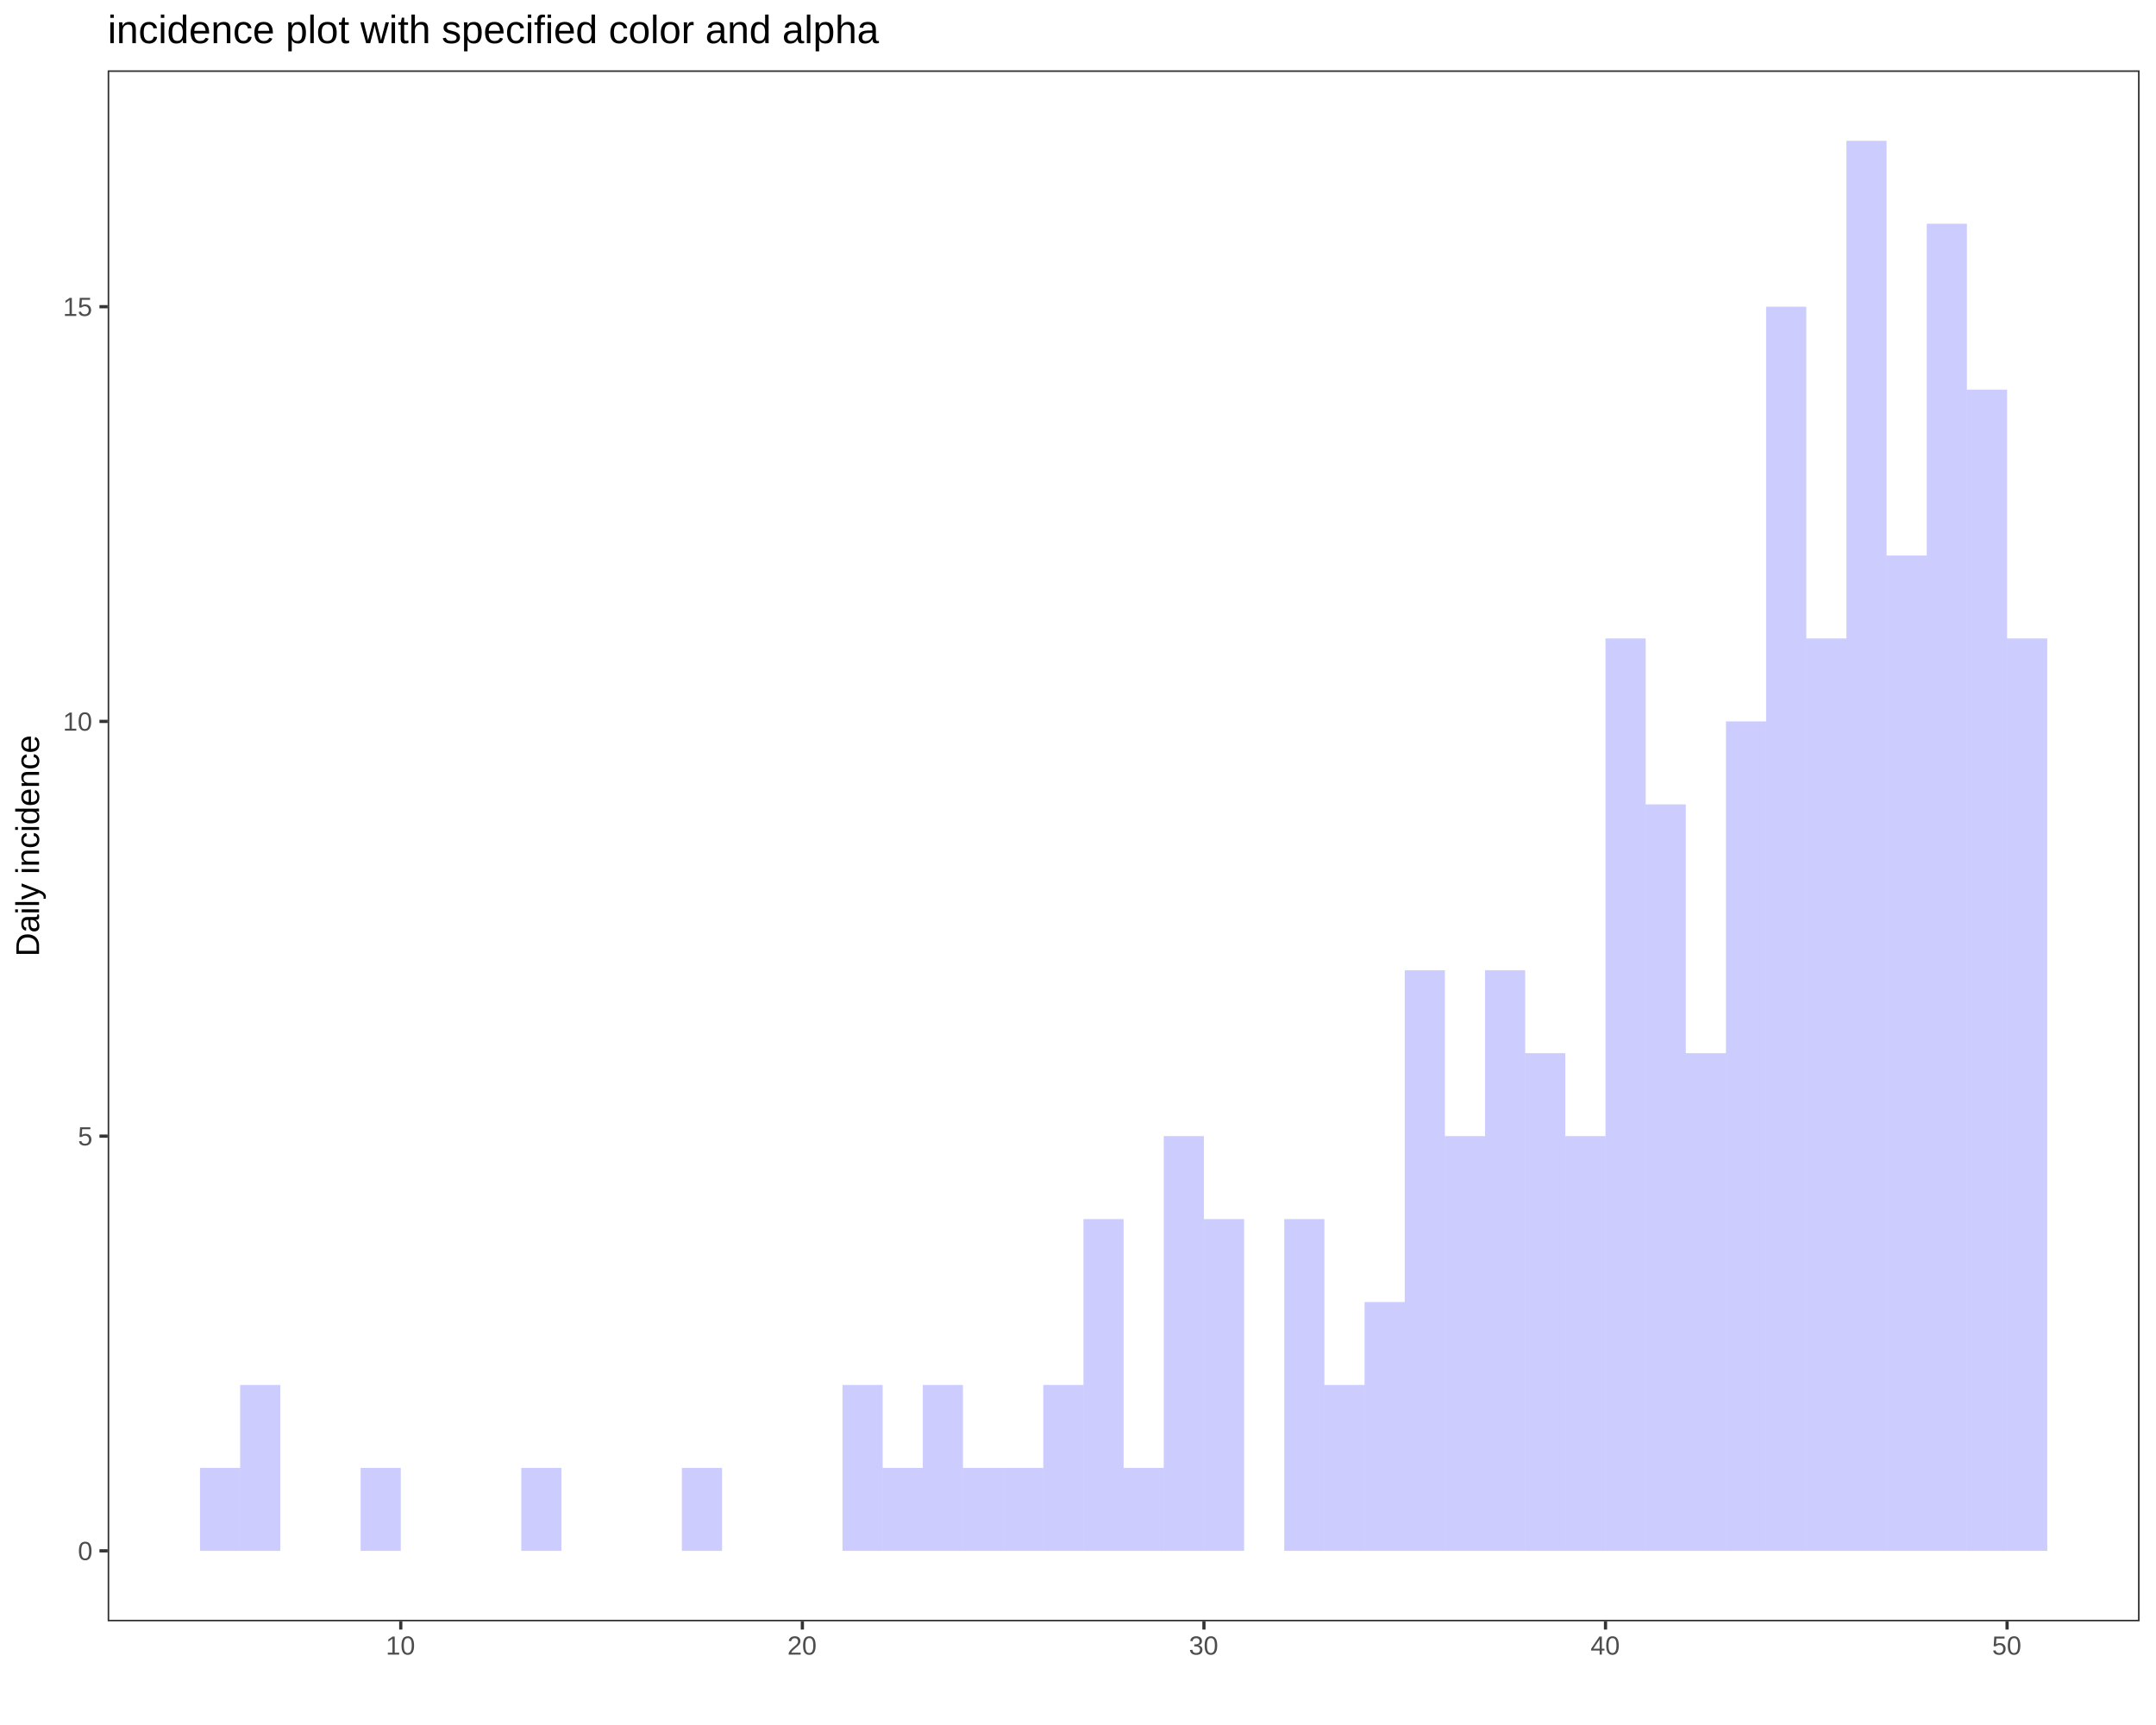
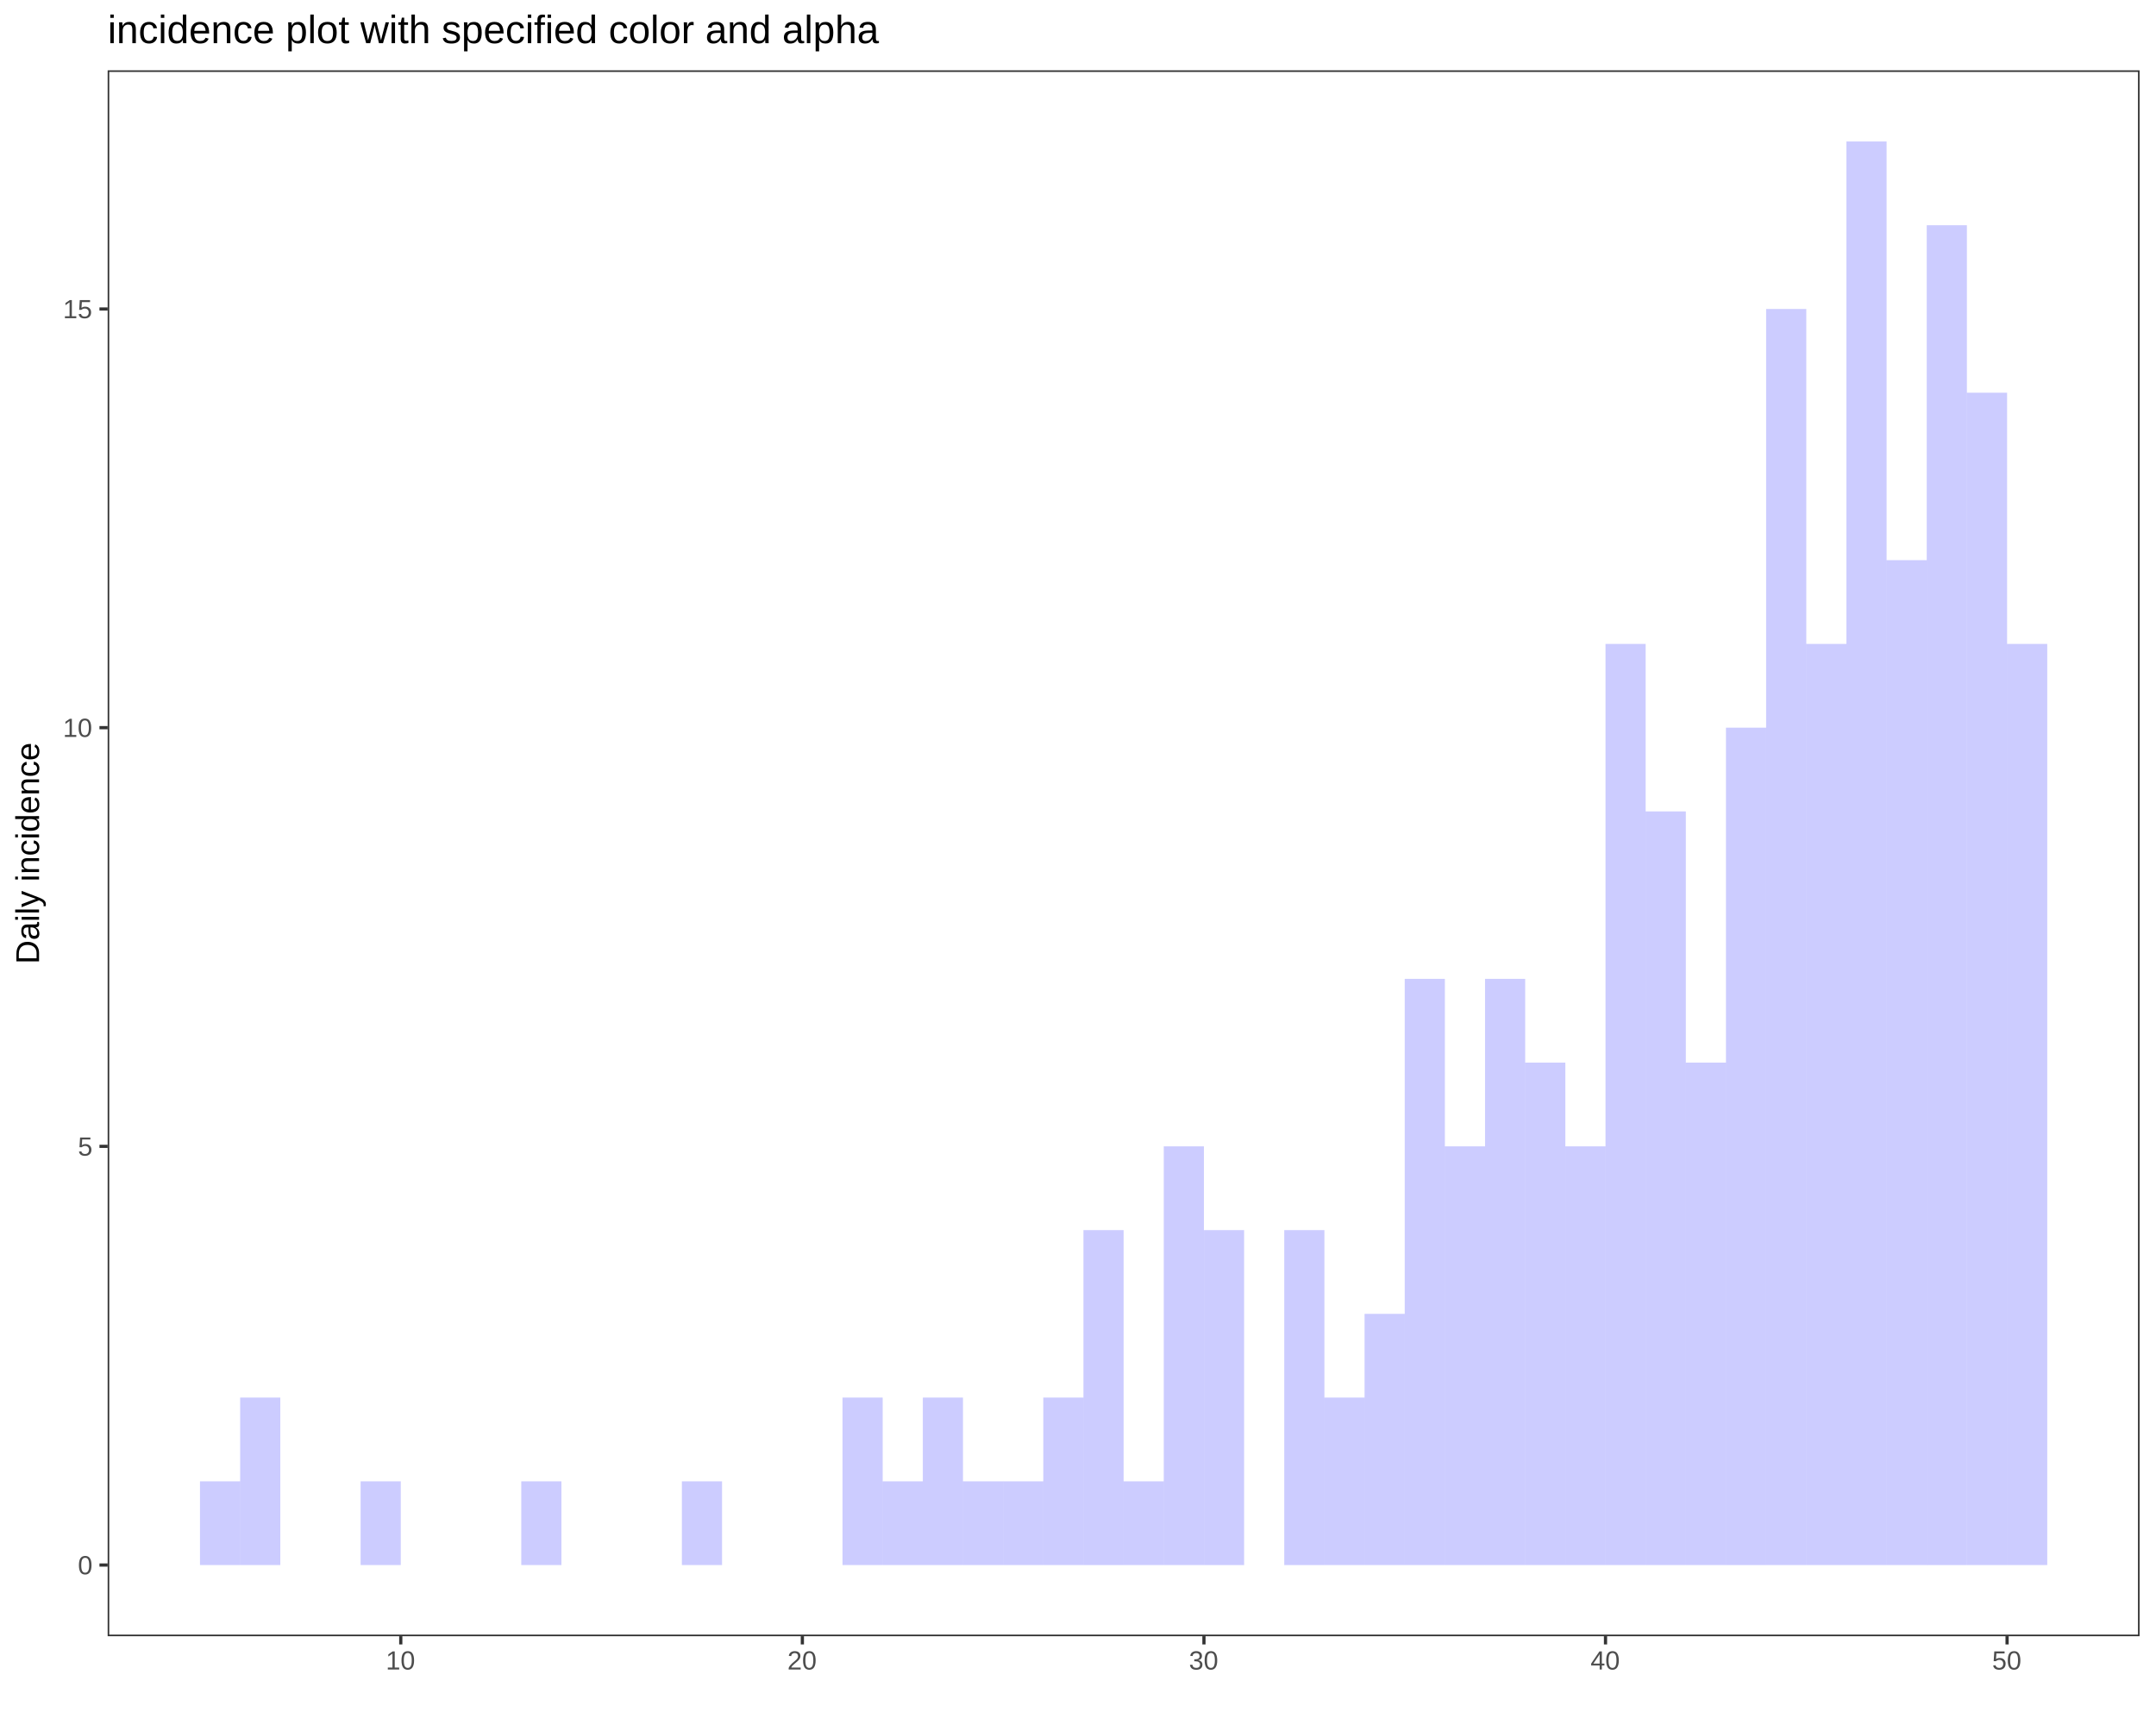
<svg xmlns="http://www.w3.org/2000/svg" viewBox="0 0 720.00 576.00">
  <defs>
    <style type="text/css">
    line, polyline, path, rect, circle {
      fill: none;
      stroke: #000000;
      stroke-linecap: round;
      stroke-linejoin: round;
      stroke-miterlimit: 10.00;
    }
  </style>
  </defs>
  <rect width="100%" height="100%" style="stroke: none; fill: #FFFFFF;" />
  <rect x="0.00" y="0.00" width="720.00" height="576.00" style="stroke-width: 1.07; stroke: #FFFFFF; fill: #FFFFFF;" />
  <defs>
-     <clipPath id="cpMzUuOTQ4fDcxNC41MjF8NTQxLjM5MXwyMy40NzY3">
-       <rect x="35.95" y="23.48" width="678.57" height="517.91" />
+     <clipPath id="cpMzUuOTQ4fDcxNC41MjF8NTQ2LjM2fDIzLjQ3Njc=">
+       <rect x="35.95" y="23.48" width="678.57" height="522.88" />
    </clipPath>
  </defs>
-   <rect x="35.95" y="23.48" width="678.57" height="517.91" style="stroke-width: 1.07; stroke: none; fill: #FFFFFF;" clip-path="url(#cpMzUuOTQ4fDcxNC41MjF8NTQxLjM5MXwyMy40NzY3)" />
-   <rect x="66.79" y="490.15" width="13.41" height="27.70" style="stroke-width: 1.07; stroke: none; stroke-linecap: butt; fill: #0000FF; fill-opacity: 0.20;" clip-path="url(#cpMzUuOTQ4fDcxNC41MjF8NTQxLjM5MXwyMy40NzY3)" />
-   <rect x="80.20" y="462.46" width="13.41" height="55.39" style="stroke-width: 1.07; stroke: none; stroke-linecap: butt; fill: #0000FF; fill-opacity: 0.20;" clip-path="url(#cpMzUuOTQ4fDcxNC41MjF8NTQxLjM5MXwyMy40NzY3)" />
-   <rect x="93.61" y="517.85" width="13.41" height="0.00" style="stroke-width: 1.07; stroke: none; stroke-linecap: butt; fill: #0000FF; fill-opacity: 0.20;" clip-path="url(#cpMzUuOTQ4fDcxNC41MjF8NTQxLjM5MXwyMy40NzY3)" />
-   <rect x="107.02" y="517.85" width="13.41" height="0.00" style="stroke-width: 1.07; stroke: none; stroke-linecap: butt; fill: #0000FF; fill-opacity: 0.20;" clip-path="url(#cpMzUuOTQ4fDcxNC41MjF8NTQxLjM5MXwyMy40NzY3)" />
-   <rect x="120.43" y="490.15" width="13.41" height="27.70" style="stroke-width: 1.07; stroke: none; stroke-linecap: butt; fill: #0000FF; fill-opacity: 0.20;" clip-path="url(#cpMzUuOTQ4fDcxNC41MjF8NTQxLjM5MXwyMy40NzY3)" />
-   <rect x="133.84" y="517.85" width="13.41" height="0.00" style="stroke-width: 1.07; stroke: none; stroke-linecap: butt; fill: #0000FF; fill-opacity: 0.20;" clip-path="url(#cpMzUuOTQ4fDcxNC41MjF8NTQxLjM5MXwyMy40NzY3)" />
-   <rect x="147.26" y="517.85" width="13.41" height="0.00" style="stroke-width: 1.07; stroke: none; stroke-linecap: butt; fill: #0000FF; fill-opacity: 0.20;" clip-path="url(#cpMzUuOTQ4fDcxNC41MjF8NTQxLjM5MXwyMy40NzY3)" />
-   <rect x="160.67" y="517.85" width="13.41" height="0.00" style="stroke-width: 1.07; stroke: none; stroke-linecap: butt; fill: #0000FF; fill-opacity: 0.20;" clip-path="url(#cpMzUuOTQ4fDcxNC41MjF8NTQxLjM5MXwyMy40NzY3)" />
-   <rect x="174.08" y="490.15" width="13.41" height="27.70" style="stroke-width: 1.07; stroke: none; stroke-linecap: butt; fill: #0000FF; fill-opacity: 0.20;" clip-path="url(#cpMzUuOTQ4fDcxNC41MjF8NTQxLjM5MXwyMy40NzY3)" />
-   <rect x="187.49" y="517.85" width="13.41" height="0.00" style="stroke-width: 1.07; stroke: none; stroke-linecap: butt; fill: #0000FF; fill-opacity: 0.20;" clip-path="url(#cpMzUuOTQ4fDcxNC41MjF8NTQxLjM5MXwyMy40NzY3)" />
-   <rect x="200.90" y="517.85" width="13.41" height="0.00" style="stroke-width: 1.07; stroke: none; stroke-linecap: butt; fill: #0000FF; fill-opacity: 0.20;" clip-path="url(#cpMzUuOTQ4fDcxNC41MjF8NTQxLjM5MXwyMy40NzY3)" />
-   <rect x="214.31" y="517.85" width="13.41" height="0.00" style="stroke-width: 1.07; stroke: none; stroke-linecap: butt; fill: #0000FF; fill-opacity: 0.20;" clip-path="url(#cpMzUuOTQ4fDcxNC41MjF8NTQxLjM5MXwyMy40NzY3)" />
-   <rect x="227.72" y="490.15" width="13.41" height="27.70" style="stroke-width: 1.07; stroke: none; stroke-linecap: butt; fill: #0000FF; fill-opacity: 0.20;" clip-path="url(#cpMzUuOTQ4fDcxNC41MjF8NTQxLjM5MXwyMy40NzY3)" />
-   <rect x="241.13" y="517.85" width="13.41" height="0.00" style="stroke-width: 1.07; stroke: none; stroke-linecap: butt; fill: #0000FF; fill-opacity: 0.20;" clip-path="url(#cpMzUuOTQ4fDcxNC41MjF8NTQxLjM5MXwyMy40NzY3)" />
-   <rect x="254.54" y="517.85" width="13.41" height="0.00" style="stroke-width: 1.07; stroke: none; stroke-linecap: butt; fill: #0000FF; fill-opacity: 0.20;" clip-path="url(#cpMzUuOTQ4fDcxNC41MjF8NTQxLjM5MXwyMy40NzY3)" />
-   <rect x="267.95" y="517.85" width="13.41" height="0.00" style="stroke-width: 1.07; stroke: none; stroke-linecap: butt; fill: #0000FF; fill-opacity: 0.20;" clip-path="url(#cpMzUuOTQ4fDcxNC41MjF8NTQxLjM5MXwyMy40NzY3)" />
-   <rect x="281.36" y="462.46" width="13.41" height="55.39" style="stroke-width: 1.07; stroke: none; stroke-linecap: butt; fill: #0000FF; fill-opacity: 0.20;" clip-path="url(#cpMzUuOTQ4fDcxNC41MjF8NTQxLjM5MXwyMy40NzY3)" />
-   <rect x="294.77" y="490.15" width="13.41" height="27.70" style="stroke-width: 1.07; stroke: none; stroke-linecap: butt; fill: #0000FF; fill-opacity: 0.20;" clip-path="url(#cpMzUuOTQ4fDcxNC41MjF8NTQxLjM5MXwyMy40NzY3)" />
-   <rect x="308.18" y="462.46" width="13.41" height="55.39" style="stroke-width: 1.07; stroke: none; stroke-linecap: butt; fill: #0000FF; fill-opacity: 0.20;" clip-path="url(#cpMzUuOTQ4fDcxNC41MjF8NTQxLjM5MXwyMy40NzY3)" />
-   <rect x="321.59" y="490.15" width="13.41" height="27.70" style="stroke-width: 1.07; stroke: none; stroke-linecap: butt; fill: #0000FF; fill-opacity: 0.20;" clip-path="url(#cpMzUuOTQ4fDcxNC41MjF8NTQxLjM5MXwyMy40NzY3)" />
-   <rect x="335.00" y="490.15" width="13.41" height="27.70" style="stroke-width: 1.07; stroke: none; stroke-linecap: butt; fill: #0000FF; fill-opacity: 0.20;" clip-path="url(#cpMzUuOTQ4fDcxNC41MjF8NTQxLjM5MXwyMy40NzY3)" />
-   <rect x="348.41" y="462.46" width="13.41" height="55.39" style="stroke-width: 1.07; stroke: none; stroke-linecap: butt; fill: #0000FF; fill-opacity: 0.20;" clip-path="url(#cpMzUuOTQ4fDcxNC41MjF8NTQxLjM5MXwyMy40NzY3)" />
-   <rect x="361.82" y="407.07" width="13.41" height="110.78" style="stroke-width: 1.07; stroke: none; stroke-linecap: butt; fill: #0000FF; fill-opacity: 0.20;" clip-path="url(#cpMzUuOTQ4fDcxNC41MjF8NTQxLjM5MXwyMy40NzY3)" />
-   <rect x="375.23" y="490.15" width="13.41" height="27.70" style="stroke-width: 1.07; stroke: none; stroke-linecap: butt; fill: #0000FF; fill-opacity: 0.20;" clip-path="url(#cpMzUuOTQ4fDcxNC41MjF8NTQxLjM5MXwyMy40NzY3)" />
-   <rect x="388.64" y="379.37" width="13.41" height="138.48" style="stroke-width: 1.07; stroke: none; stroke-linecap: butt; fill: #0000FF; fill-opacity: 0.20;" clip-path="url(#cpMzUuOTQ4fDcxNC41MjF8NTQxLjM5MXwyMy40NzY3)" />
-   <rect x="402.06" y="407.07" width="13.41" height="110.78" style="stroke-width: 1.07; stroke: none; stroke-linecap: butt; fill: #0000FF; fill-opacity: 0.20;" clip-path="url(#cpMzUuOTQ4fDcxNC41MjF8NTQxLjM5MXwyMy40NzY3)" />
-   <rect x="415.47" y="517.85" width="13.41" height="0.00" style="stroke-width: 1.07; stroke: none; stroke-linecap: butt; fill: #0000FF; fill-opacity: 0.20;" clip-path="url(#cpMzUuOTQ4fDcxNC41MjF8NTQxLjM5MXwyMy40NzY3)" />
-   <rect x="428.88" y="407.07" width="13.41" height="110.78" style="stroke-width: 1.07; stroke: none; stroke-linecap: butt; fill: #0000FF; fill-opacity: 0.20;" clip-path="url(#cpMzUuOTQ4fDcxNC41MjF8NTQxLjM5MXwyMy40NzY3)" />
-   <rect x="442.29" y="462.46" width="13.41" height="55.39" style="stroke-width: 1.07; stroke: none; stroke-linecap: butt; fill: #0000FF; fill-opacity: 0.20;" clip-path="url(#cpMzUuOTQ4fDcxNC41MjF8NTQxLjM5MXwyMy40NzY3)" />
-   <rect x="455.70" y="434.76" width="13.41" height="83.09" style="stroke-width: 1.07; stroke: none; stroke-linecap: butt; fill: #0000FF; fill-opacity: 0.20;" clip-path="url(#cpMzUuOTQ4fDcxNC41MjF8NTQxLjM5MXwyMy40NzY3)" />
-   <rect x="469.11" y="323.98" width="13.41" height="193.87" style="stroke-width: 1.07; stroke: none; stroke-linecap: butt; fill: #0000FF; fill-opacity: 0.20;" clip-path="url(#cpMzUuOTQ4fDcxNC41MjF8NTQxLjM5MXwyMy40NzY3)" />
-   <rect x="482.52" y="379.37" width="13.41" height="138.48" style="stroke-width: 1.07; stroke: none; stroke-linecap: butt; fill: #0000FF; fill-opacity: 0.20;" clip-path="url(#cpMzUuOTQ4fDcxNC41MjF8NTQxLjM5MXwyMy40NzY3)" />
-   <rect x="495.93" y="323.98" width="13.41" height="193.87" style="stroke-width: 1.07; stroke: none; stroke-linecap: butt; fill: #0000FF; fill-opacity: 0.20;" clip-path="url(#cpMzUuOTQ4fDcxNC41MjF8NTQxLjM5MXwyMy40NzY3)" />
-   <rect x="509.34" y="351.67" width="13.41" height="166.18" style="stroke-width: 1.07; stroke: none; stroke-linecap: butt; fill: #0000FF; fill-opacity: 0.20;" clip-path="url(#cpMzUuOTQ4fDcxNC41MjF8NTQxLjM5MXwyMy40NzY3)" />
-   <rect x="522.75" y="379.37" width="13.41" height="138.48" style="stroke-width: 1.07; stroke: none; stroke-linecap: butt; fill: #0000FF; fill-opacity: 0.20;" clip-path="url(#cpMzUuOTQ4fDcxNC41MjF8NTQxLjM5MXwyMy40NzY3)" />
-   <rect x="536.16" y="213.19" width="13.41" height="304.66" style="stroke-width: 1.07; stroke: none; stroke-linecap: butt; fill: #0000FF; fill-opacity: 0.20;" clip-path="url(#cpMzUuOTQ4fDcxNC41MjF8NTQxLjM5MXwyMy40NzY3)" />
-   <rect x="549.57" y="268.59" width="13.41" height="249.26" style="stroke-width: 1.07; stroke: none; stroke-linecap: butt; fill: #0000FF; fill-opacity: 0.20;" clip-path="url(#cpMzUuOTQ4fDcxNC41MjF8NTQxLjM5MXwyMy40NzY3)" />
-   <rect x="562.98" y="351.67" width="13.41" height="166.18" style="stroke-width: 1.07; stroke: none; stroke-linecap: butt; fill: #0000FF; fill-opacity: 0.20;" clip-path="url(#cpMzUuOTQ4fDcxNC41MjF8NTQxLjM5MXwyMy40NzY3)" />
-   <rect x="576.39" y="240.89" width="13.41" height="276.96" style="stroke-width: 1.07; stroke: none; stroke-linecap: butt; fill: #0000FF; fill-opacity: 0.20;" clip-path="url(#cpMzUuOTQ4fDcxNC41MjF8NTQxLjM5MXwyMy40NzY3)" />
-   <rect x="589.80" y="102.41" width="13.41" height="415.44" style="stroke-width: 1.07; stroke: none; stroke-linecap: butt; fill: #0000FF; fill-opacity: 0.20;" clip-path="url(#cpMzUuOTQ4fDcxNC41MjF8NTQxLjM5MXwyMy40NzY3)" />
-   <rect x="603.21" y="213.19" width="13.41" height="304.66" style="stroke-width: 1.07; stroke: none; stroke-linecap: butt; fill: #0000FF; fill-opacity: 0.20;" clip-path="url(#cpMzUuOTQ4fDcxNC41MjF8NTQxLjM5MXwyMy40NzY3)" />
-   <rect x="616.62" y="47.02" width="13.41" height="470.83" style="stroke-width: 1.07; stroke: none; stroke-linecap: butt; fill: #0000FF; fill-opacity: 0.20;" clip-path="url(#cpMzUuOTQ4fDcxNC41MjF8NTQxLjM5MXwyMy40NzY3)" />
-   <rect x="630.03" y="185.50" width="13.41" height="332.35" style="stroke-width: 1.07; stroke: none; stroke-linecap: butt; fill: #0000FF; fill-opacity: 0.20;" clip-path="url(#cpMzUuOTQ4fDcxNC41MjF8NTQxLjM5MXwyMy40NzY3)" />
-   <rect x="643.44" y="74.71" width="13.41" height="443.14" style="stroke-width: 1.07; stroke: none; stroke-linecap: butt; fill: #0000FF; fill-opacity: 0.20;" clip-path="url(#cpMzUuOTQ4fDcxNC41MjF8NTQxLjM5MXwyMy40NzY3)" />
-   <rect x="656.86" y="130.11" width="13.41" height="387.74" style="stroke-width: 1.07; stroke: none; stroke-linecap: butt; fill: #0000FF; fill-opacity: 0.20;" clip-path="url(#cpMzUuOTQ4fDcxNC41MjF8NTQxLjM5MXwyMy40NzY3)" />
-   <rect x="670.27" y="213.19" width="13.41" height="304.66" style="stroke-width: 1.07; stroke: none; stroke-linecap: butt; fill: #0000FF; fill-opacity: 0.20;" clip-path="url(#cpMzUuOTQ4fDcxNC41MjF8NTQxLjM5MXwyMy40NzY3)" />
-   <rect x="35.95" y="23.48" width="678.57" height="517.91" style="stroke-width: 1.07; stroke: #333333;" clip-path="url(#cpMzUuOTQ4fDcxNC41MjF8NTQxLjM5MXwyMy40NzY3)" />
+   <rect x="35.95" y="23.48" width="678.57" height="522.88" style="stroke-width: 1.07; stroke: none; fill: #FFFFFF;" clip-path="url(#cpMzUuOTQ4fDcxNC41MjF8NTQ2LjM2fDIzLjQ3Njc=)" />
+   <rect x="66.79" y="494.63" width="13.41" height="27.96" style="stroke-width: 1.07; stroke: none; stroke-linecap: butt; fill: #0000FF; fill-opacity: 0.20;" clip-path="url(#cpMzUuOTQ4fDcxNC41MjF8NTQ2LjM2fDIzLjQ3Njc=)" />
+   <rect x="80.20" y="466.67" width="13.41" height="55.92" style="stroke-width: 1.07; stroke: none; stroke-linecap: butt; fill: #0000FF; fill-opacity: 0.20;" clip-path="url(#cpMzUuOTQ4fDcxNC41MjF8NTQ2LjM2fDIzLjQ3Njc=)" />
+   <rect x="93.61" y="522.59" width="13.41" height="0.00" style="stroke-width: 1.07; stroke: none; stroke-linecap: butt; fill: #0000FF; fill-opacity: 0.20;" clip-path="url(#cpMzUuOTQ4fDcxNC41MjF8NTQ2LjM2fDIzLjQ3Njc=)" />
+   <rect x="107.02" y="522.59" width="13.41" height="0.00" style="stroke-width: 1.07; stroke: none; stroke-linecap: butt; fill: #0000FF; fill-opacity: 0.20;" clip-path="url(#cpMzUuOTQ4fDcxNC41MjF8NTQ2LjM2fDIzLjQ3Njc=)" />
+   <rect x="120.43" y="494.63" width="13.41" height="27.96" style="stroke-width: 1.07; stroke: none; stroke-linecap: butt; fill: #0000FF; fill-opacity: 0.20;" clip-path="url(#cpMzUuOTQ4fDcxNC41MjF8NTQ2LjM2fDIzLjQ3Njc=)" />
+   <rect x="133.84" y="522.59" width="13.41" height="0.00" style="stroke-width: 1.07; stroke: none; stroke-linecap: butt; fill: #0000FF; fill-opacity: 0.20;" clip-path="url(#cpMzUuOTQ4fDcxNC41MjF8NTQ2LjM2fDIzLjQ3Njc=)" />
+   <rect x="147.26" y="522.59" width="13.41" height="0.00" style="stroke-width: 1.07; stroke: none; stroke-linecap: butt; fill: #0000FF; fill-opacity: 0.20;" clip-path="url(#cpMzUuOTQ4fDcxNC41MjF8NTQ2LjM2fDIzLjQ3Njc=)" />
+   <rect x="160.67" y="522.59" width="13.41" height="0.00" style="stroke-width: 1.07; stroke: none; stroke-linecap: butt; fill: #0000FF; fill-opacity: 0.20;" clip-path="url(#cpMzUuOTQ4fDcxNC41MjF8NTQ2LjM2fDIzLjQ3Njc=)" />
+   <rect x="174.08" y="494.63" width="13.41" height="27.96" style="stroke-width: 1.07; stroke: none; stroke-linecap: butt; fill: #0000FF; fill-opacity: 0.20;" clip-path="url(#cpMzUuOTQ4fDcxNC41MjF8NTQ2LjM2fDIzLjQ3Njc=)" />
+   <rect x="187.49" y="522.59" width="13.41" height="0.00" style="stroke-width: 1.07; stroke: none; stroke-linecap: butt; fill: #0000FF; fill-opacity: 0.20;" clip-path="url(#cpMzUuOTQ4fDcxNC41MjF8NTQ2LjM2fDIzLjQ3Njc=)" />
+   <rect x="200.90" y="522.59" width="13.41" height="0.00" style="stroke-width: 1.07; stroke: none; stroke-linecap: butt; fill: #0000FF; fill-opacity: 0.20;" clip-path="url(#cpMzUuOTQ4fDcxNC41MjF8NTQ2LjM2fDIzLjQ3Njc=)" />
+   <rect x="214.31" y="522.59" width="13.41" height="0.00" style="stroke-width: 1.07; stroke: none; stroke-linecap: butt; fill: #0000FF; fill-opacity: 0.20;" clip-path="url(#cpMzUuOTQ4fDcxNC41MjF8NTQ2LjM2fDIzLjQ3Njc=)" />
+   <rect x="227.72" y="494.63" width="13.41" height="27.96" style="stroke-width: 1.07; stroke: none; stroke-linecap: butt; fill: #0000FF; fill-opacity: 0.20;" clip-path="url(#cpMzUuOTQ4fDcxNC41MjF8NTQ2LjM2fDIzLjQ3Njc=)" />
+   <rect x="241.13" y="522.59" width="13.41" height="0.00" style="stroke-width: 1.07; stroke: none; stroke-linecap: butt; fill: #0000FF; fill-opacity: 0.20;" clip-path="url(#cpMzUuOTQ4fDcxNC41MjF8NTQ2LjM2fDIzLjQ3Njc=)" />
+   <rect x="254.54" y="522.59" width="13.41" height="0.00" style="stroke-width: 1.07; stroke: none; stroke-linecap: butt; fill: #0000FF; fill-opacity: 0.20;" clip-path="url(#cpMzUuOTQ4fDcxNC41MjF8NTQ2LjM2fDIzLjQ3Njc=)" />
+   <rect x="267.95" y="522.59" width="13.41" height="0.00" style="stroke-width: 1.07; stroke: none; stroke-linecap: butt; fill: #0000FF; fill-opacity: 0.20;" clip-path="url(#cpMzUuOTQ4fDcxNC41MjF8NTQ2LjM2fDIzLjQ3Njc=)" />
+   <rect x="281.36" y="466.67" width="13.41" height="55.92" style="stroke-width: 1.07; stroke: none; stroke-linecap: butt; fill: #0000FF; fill-opacity: 0.20;" clip-path="url(#cpMzUuOTQ4fDcxNC41MjF8NTQ2LjM2fDIzLjQ3Njc=)" />
+   <rect x="294.77" y="494.63" width="13.41" height="27.96" style="stroke-width: 1.07; stroke: none; stroke-linecap: butt; fill: #0000FF; fill-opacity: 0.20;" clip-path="url(#cpMzUuOTQ4fDcxNC41MjF8NTQ2LjM2fDIzLjQ3Njc=)" />
+   <rect x="308.18" y="466.67" width="13.41" height="55.92" style="stroke-width: 1.07; stroke: none; stroke-linecap: butt; fill: #0000FF; fill-opacity: 0.20;" clip-path="url(#cpMzUuOTQ4fDcxNC41MjF8NTQ2LjM2fDIzLjQ3Njc=)" />
+   <rect x="321.59" y="494.63" width="13.41" height="27.96" style="stroke-width: 1.07; stroke: none; stroke-linecap: butt; fill: #0000FF; fill-opacity: 0.20;" clip-path="url(#cpMzUuOTQ4fDcxNC41MjF8NTQ2LjM2fDIzLjQ3Njc=)" />
+   <rect x="335.00" y="494.63" width="13.41" height="27.96" style="stroke-width: 1.07; stroke: none; stroke-linecap: butt; fill: #0000FF; fill-opacity: 0.20;" clip-path="url(#cpMzUuOTQ4fDcxNC41MjF8NTQ2LjM2fDIzLjQ3Njc=)" />
+   <rect x="348.41" y="466.67" width="13.41" height="55.92" style="stroke-width: 1.07; stroke: none; stroke-linecap: butt; fill: #0000FF; fill-opacity: 0.20;" clip-path="url(#cpMzUuOTQ4fDcxNC41MjF8NTQ2LjM2fDIzLjQ3Njc=)" />
+   <rect x="361.82" y="410.75" width="13.41" height="111.85" style="stroke-width: 1.07; stroke: none; stroke-linecap: butt; fill: #0000FF; fill-opacity: 0.20;" clip-path="url(#cpMzUuOTQ4fDcxNC41MjF8NTQ2LjM2fDIzLjQ3Njc=)" />
+   <rect x="375.23" y="494.63" width="13.41" height="27.96" style="stroke-width: 1.07; stroke: none; stroke-linecap: butt; fill: #0000FF; fill-opacity: 0.20;" clip-path="url(#cpMzUuOTQ4fDcxNC41MjF8NTQ2LjM2fDIzLjQ3Njc=)" />
+   <rect x="388.64" y="382.78" width="13.41" height="139.81" style="stroke-width: 1.07; stroke: none; stroke-linecap: butt; fill: #0000FF; fill-opacity: 0.20;" clip-path="url(#cpMzUuOTQ4fDcxNC41MjF8NTQ2LjM2fDIzLjQ3Njc=)" />
+   <rect x="402.06" y="410.75" width="13.41" height="111.85" style="stroke-width: 1.07; stroke: none; stroke-linecap: butt; fill: #0000FF; fill-opacity: 0.20;" clip-path="url(#cpMzUuOTQ4fDcxNC41MjF8NTQ2LjM2fDIzLjQ3Njc=)" />
+   <rect x="415.47" y="522.59" width="13.41" height="0.00" style="stroke-width: 1.07; stroke: none; stroke-linecap: butt; fill: #0000FF; fill-opacity: 0.20;" clip-path="url(#cpMzUuOTQ4fDcxNC41MjF8NTQ2LjM2fDIzLjQ3Njc=)" />
+   <rect x="428.88" y="410.75" width="13.41" height="111.85" style="stroke-width: 1.07; stroke: none; stroke-linecap: butt; fill: #0000FF; fill-opacity: 0.20;" clip-path="url(#cpMzUuOTQ4fDcxNC41MjF8NTQ2LjM2fDIzLjQ3Njc=)" />
+   <rect x="442.29" y="466.67" width="13.41" height="55.92" style="stroke-width: 1.07; stroke: none; stroke-linecap: butt; fill: #0000FF; fill-opacity: 0.20;" clip-path="url(#cpMzUuOTQ4fDcxNC41MjF8NTQ2LjM2fDIzLjQ3Njc=)" />
+   <rect x="455.70" y="438.71" width="13.41" height="83.88" style="stroke-width: 1.07; stroke: none; stroke-linecap: butt; fill: #0000FF; fill-opacity: 0.20;" clip-path="url(#cpMzUuOTQ4fDcxNC41MjF8NTQ2LjM2fDIzLjQ3Njc=)" />
+   <rect x="469.11" y="326.86" width="13.41" height="195.73" style="stroke-width: 1.07; stroke: none; stroke-linecap: butt; fill: #0000FF; fill-opacity: 0.20;" clip-path="url(#cpMzUuOTQ4fDcxNC41MjF8NTQ2LjM2fDIzLjQ3Njc=)" />
+   <rect x="482.52" y="382.78" width="13.41" height="139.81" style="stroke-width: 1.07; stroke: none; stroke-linecap: butt; fill: #0000FF; fill-opacity: 0.20;" clip-path="url(#cpMzUuOTQ4fDcxNC41MjF8NTQ2LjM2fDIzLjQ3Njc=)" />
+   <rect x="495.93" y="326.86" width="13.41" height="195.73" style="stroke-width: 1.07; stroke: none; stroke-linecap: butt; fill: #0000FF; fill-opacity: 0.20;" clip-path="url(#cpMzUuOTQ4fDcxNC41MjF8NTQ2LjM2fDIzLjQ3Njc=)" />
+   <rect x="509.34" y="354.82" width="13.41" height="167.77" style="stroke-width: 1.07; stroke: none; stroke-linecap: butt; fill: #0000FF; fill-opacity: 0.20;" clip-path="url(#cpMzUuOTQ4fDcxNC41MjF8NTQ2LjM2fDIzLjQ3Njc=)" />
+   <rect x="522.75" y="382.78" width="13.41" height="139.81" style="stroke-width: 1.07; stroke: none; stroke-linecap: butt; fill: #0000FF; fill-opacity: 0.20;" clip-path="url(#cpMzUuOTQ4fDcxNC41MjF8NTQ2LjM2fDIzLjQ3Njc=)" />
+   <rect x="536.16" y="215.01" width="13.41" height="307.58" style="stroke-width: 1.07; stroke: none; stroke-linecap: butt; fill: #0000FF; fill-opacity: 0.20;" clip-path="url(#cpMzUuOTQ4fDcxNC41MjF8NTQ2LjM2fDIzLjQ3Njc=)" />
+   <rect x="549.57" y="270.94" width="13.41" height="251.65" style="stroke-width: 1.07; stroke: none; stroke-linecap: butt; fill: #0000FF; fill-opacity: 0.20;" clip-path="url(#cpMzUuOTQ4fDcxNC41MjF8NTQ2LjM2fDIzLjQ3Njc=)" />
+   <rect x="562.98" y="354.82" width="13.41" height="167.77" style="stroke-width: 1.07; stroke: none; stroke-linecap: butt; fill: #0000FF; fill-opacity: 0.20;" clip-path="url(#cpMzUuOTQ4fDcxNC41MjF8NTQ2LjM2fDIzLjQ3Njc=)" />
+   <rect x="576.39" y="242.98" width="13.41" height="279.62" style="stroke-width: 1.07; stroke: none; stroke-linecap: butt; fill: #0000FF; fill-opacity: 0.20;" clip-path="url(#cpMzUuOTQ4fDcxNC41MjF8NTQ2LjM2fDIzLjQ3Njc=)" />
+   <rect x="589.80" y="103.17" width="13.41" height="419.42" style="stroke-width: 1.07; stroke: none; stroke-linecap: butt; fill: #0000FF; fill-opacity: 0.20;" clip-path="url(#cpMzUuOTQ4fDcxNC41MjF8NTQ2LjM2fDIzLjQ3Njc=)" />
+   <rect x="603.21" y="215.01" width="13.41" height="307.58" style="stroke-width: 1.07; stroke: none; stroke-linecap: butt; fill: #0000FF; fill-opacity: 0.20;" clip-path="url(#cpMzUuOTQ4fDcxNC41MjF8NTQ2LjM2fDIzLjQ3Njc=)" />
+   <rect x="616.62" y="47.24" width="13.41" height="475.35" style="stroke-width: 1.07; stroke: none; stroke-linecap: butt; fill: #0000FF; fill-opacity: 0.20;" clip-path="url(#cpMzUuOTQ4fDcxNC41MjF8NTQ2LjM2fDIzLjQ3Njc=)" />
+   <rect x="630.03" y="187.05" width="13.41" height="335.54" style="stroke-width: 1.07; stroke: none; stroke-linecap: butt; fill: #0000FF; fill-opacity: 0.20;" clip-path="url(#cpMzUuOTQ4fDcxNC41MjF8NTQ2LjM2fDIzLjQ3Njc=)" />
+   <rect x="643.44" y="75.21" width="13.41" height="447.39" style="stroke-width: 1.07; stroke: none; stroke-linecap: butt; fill: #0000FF; fill-opacity: 0.20;" clip-path="url(#cpMzUuOTQ4fDcxNC41MjF8NTQ2LjM2fDIzLjQ3Njc=)" />
+   <rect x="656.86" y="131.13" width="13.41" height="391.46" style="stroke-width: 1.07; stroke: none; stroke-linecap: butt; fill: #0000FF; fill-opacity: 0.20;" clip-path="url(#cpMzUuOTQ4fDcxNC41MjF8NTQ2LjM2fDIzLjQ3Njc=)" />
+   <rect x="670.27" y="215.01" width="13.41" height="307.58" style="stroke-width: 1.07; stroke: none; stroke-linecap: butt; fill: #0000FF; fill-opacity: 0.20;" clip-path="url(#cpMzUuOTQ4fDcxNC41MjF8NTQ2LjM2fDIzLjQ3Njc=)" />
+   <rect x="35.95" y="23.48" width="678.57" height="522.88" style="stroke-width: 1.07; stroke: #333333;" clip-path="url(#cpMzUuOTQ4fDcxNC41MjF8NTQ2LjM2fDIzLjQ3Njc=)" />
  <defs>
    <clipPath id="cpMHw3MjB8NTc2fDA=">
      <rect x="0.00" y="0.00" width="720.00" height="576.00" />
    </clipPath>
  </defs>
  <g clip-path="url(#cpMHw3MjB8NTc2fDA=)">
-     <text x="26.01" y="520.94" style="font-size: 8.80px; fill: #4D4D4D; font-family: Liberation Sans;" textLength="5.01px" lengthAdjust="spacingAndGlyphs">0</text>
+     <text x="26.01" y="525.69" style="font-size: 8.80px; fill: #4D4D4D; font-family: Liberation Sans;" textLength="5.01px" lengthAdjust="spacingAndGlyphs">0</text>
  </g>
  <g clip-path="url(#cpMHw3MjB8NTc2fDA=)">
-     <text x="26.01" y="382.46" style="font-size: 8.80px; fill: #4D4D4D; font-family: Liberation Sans;" textLength="5.01px" lengthAdjust="spacingAndGlyphs">5</text>
+     <text x="26.01" y="385.88" style="font-size: 8.80px; fill: #4D4D4D; font-family: Liberation Sans;" textLength="5.01px" lengthAdjust="spacingAndGlyphs">5</text>
  </g>
  <g clip-path="url(#cpMHw3MjB8NTc2fDA=)">
-     <text x="21.01" y="243.98" style="font-size: 8.80px; fill: #4D4D4D; font-family: Liberation Sans;" textLength="10.01px" lengthAdjust="spacingAndGlyphs">10</text>
+     <text x="21.01" y="246.07" style="font-size: 8.80px; fill: #4D4D4D; font-family: Liberation Sans;" textLength="10.01px" lengthAdjust="spacingAndGlyphs">10</text>
  </g>
  <g clip-path="url(#cpMHw3MjB8NTc2fDA=)">
-     <text x="21.01" y="105.50" style="font-size: 8.80px; fill: #4D4D4D; font-family: Liberation Sans;" textLength="10.01px" lengthAdjust="spacingAndGlyphs">15</text>
+     <text x="21.01" y="106.26" style="font-size: 8.80px; fill: #4D4D4D; font-family: Liberation Sans;" textLength="10.01px" lengthAdjust="spacingAndGlyphs">15</text>
  </g>
-   <polyline points="33.21,517.85 35.95,517.85 " style="stroke-width: 1.07; stroke: #333333; stroke-linecap: butt;" clip-path="url(#cpMHw3MjB8NTc2fDA=)" />
-   <polyline points="33.21,379.37 35.95,379.37 " style="stroke-width: 1.07; stroke: #333333; stroke-linecap: butt;" clip-path="url(#cpMHw3MjB8NTc2fDA=)" />
-   <polyline points="33.21,240.89 35.95,240.89 " style="stroke-width: 1.07; stroke: #333333; stroke-linecap: butt;" clip-path="url(#cpMHw3MjB8NTc2fDA=)" />
-   <polyline points="33.21,102.41 35.95,102.41 " style="stroke-width: 1.07; stroke: #333333; stroke-linecap: butt;" clip-path="url(#cpMHw3MjB8NTc2fDA=)" />
-   <polyline points="133.84,544.13 133.84,541.39 " style="stroke-width: 1.07; stroke: #333333; stroke-linecap: butt;" clip-path="url(#cpMHw3MjB8NTc2fDA=)" />
-   <polyline points="267.95,544.13 267.95,541.39 " style="stroke-width: 1.07; stroke: #333333; stroke-linecap: butt;" clip-path="url(#cpMHw3MjB8NTc2fDA=)" />
-   <polyline points="402.06,544.13 402.06,541.39 " style="stroke-width: 1.07; stroke: #333333; stroke-linecap: butt;" clip-path="url(#cpMHw3MjB8NTc2fDA=)" />
-   <polyline points="536.16,544.13 536.16,541.39 " style="stroke-width: 1.07; stroke: #333333; stroke-linecap: butt;" clip-path="url(#cpMHw3MjB8NTc2fDA=)" />
-   <polyline points="670.27,544.13 670.27,541.39 " style="stroke-width: 1.07; stroke: #333333; stroke-linecap: butt;" clip-path="url(#cpMHw3MjB8NTc2fDA=)" />
+   <polyline points="33.21,522.59 35.95,522.59 " style="stroke-width: 1.07; stroke: #333333; stroke-linecap: butt;" clip-path="url(#cpMHw3MjB8NTc2fDA=)" />
+   <polyline points="33.21,382.78 35.95,382.78 " style="stroke-width: 1.07; stroke: #333333; stroke-linecap: butt;" clip-path="url(#cpMHw3MjB8NTc2fDA=)" />
+   <polyline points="33.21,242.98 35.95,242.98 " style="stroke-width: 1.07; stroke: #333333; stroke-linecap: butt;" clip-path="url(#cpMHw3MjB8NTc2fDA=)" />
+   <polyline points="33.21,103.17 35.95,103.17 " style="stroke-width: 1.07; stroke: #333333; stroke-linecap: butt;" clip-path="url(#cpMHw3MjB8NTc2fDA=)" />
+   <polyline points="133.84,549.10 133.84,546.36 " style="stroke-width: 1.07; stroke: #333333; stroke-linecap: butt;" clip-path="url(#cpMHw3MjB8NTc2fDA=)" />
+   <polyline points="267.95,549.10 267.95,546.36 " style="stroke-width: 1.07; stroke: #333333; stroke-linecap: butt;" clip-path="url(#cpMHw3MjB8NTc2fDA=)" />
+   <polyline points="402.06,549.10 402.06,546.36 " style="stroke-width: 1.07; stroke: #333333; stroke-linecap: butt;" clip-path="url(#cpMHw3MjB8NTc2fDA=)" />
+   <polyline points="536.16,549.10 536.16,546.36 " style="stroke-width: 1.07; stroke: #333333; stroke-linecap: butt;" clip-path="url(#cpMHw3MjB8NTc2fDA=)" />
+   <polyline points="670.27,549.10 670.27,546.36 " style="stroke-width: 1.07; stroke: #333333; stroke-linecap: butt;" clip-path="url(#cpMHw3MjB8NTc2fDA=)" />
  <g clip-path="url(#cpMHw3MjB8NTc2fDA=)">
-     <text x="128.84" y="552.51" style="font-size: 8.80px; fill: #4D4D4D; font-family: Liberation Sans;" textLength="10.01px" lengthAdjust="spacingAndGlyphs">10</text>
+     <text x="128.84" y="557.48" style="font-size: 8.80px; fill: #4D4D4D; font-family: Liberation Sans;" textLength="10.01px" lengthAdjust="spacingAndGlyphs">10</text>
  </g>
  <g clip-path="url(#cpMHw3MjB8NTc2fDA=)">
-     <text x="262.94" y="552.51" style="font-size: 8.80px; fill: #4D4D4D; font-family: Liberation Sans;" textLength="10.01px" lengthAdjust="spacingAndGlyphs">20</text>
+     <text x="262.94" y="557.48" style="font-size: 8.80px; fill: #4D4D4D; font-family: Liberation Sans;" textLength="10.01px" lengthAdjust="spacingAndGlyphs">20</text>
  </g>
  <g clip-path="url(#cpMHw3MjB8NTc2fDA=)">
-     <text x="397.05" y="552.51" style="font-size: 8.80px; fill: #4D4D4D; font-family: Liberation Sans;" textLength="10.01px" lengthAdjust="spacingAndGlyphs">30</text>
+     <text x="397.05" y="557.48" style="font-size: 8.80px; fill: #4D4D4D; font-family: Liberation Sans;" textLength="10.01px" lengthAdjust="spacingAndGlyphs">30</text>
  </g>
  <g clip-path="url(#cpMHw3MjB8NTc2fDA=)">
-     <text x="531.16" y="552.51" style="font-size: 8.80px; fill: #4D4D4D; font-family: Liberation Sans;" textLength="10.01px" lengthAdjust="spacingAndGlyphs">40</text>
+     <text x="531.16" y="557.48" style="font-size: 8.80px; fill: #4D4D4D; font-family: Liberation Sans;" textLength="10.01px" lengthAdjust="spacingAndGlyphs">40</text>
  </g>
  <g clip-path="url(#cpMHw3MjB8NTc2fDA=)">
-     <text x="665.26" y="552.51" style="font-size: 8.80px; fill: #4D4D4D; font-family: Liberation Sans;" textLength="10.01px" lengthAdjust="spacingAndGlyphs">50</text>
+     <text x="665.26" y="557.48" style="font-size: 8.80px; fill: #4D4D4D; font-family: Liberation Sans;" textLength="10.01px" lengthAdjust="spacingAndGlyphs">50</text>
  </g>
  <g clip-path="url(#cpMHw3MjB8NTc2fDA=)">
-     <text transform="translate(13.04,319.42) rotate(-90)" style="font-size: 11.00px; font-family: Liberation Sans;" textLength="73.98px" lengthAdjust="spacingAndGlyphs">Daily incidence</text>
+     <text transform="translate(13.04,321.91) rotate(-90)" style="font-size: 11.00px; font-family: Liberation Sans;" textLength="73.98px" lengthAdjust="spacingAndGlyphs">Daily incidence</text>
  </g>
  <g clip-path="url(#cpMHw3MjB8NTc2fDA=)">
    <text x="35.95" y="14.42" style="font-size: 13.20px; font-family: Liberation Sans;" textLength="253.66px" lengthAdjust="spacingAndGlyphs">incidence plot with specified color and alpha</text>
  </g>
</svg>
